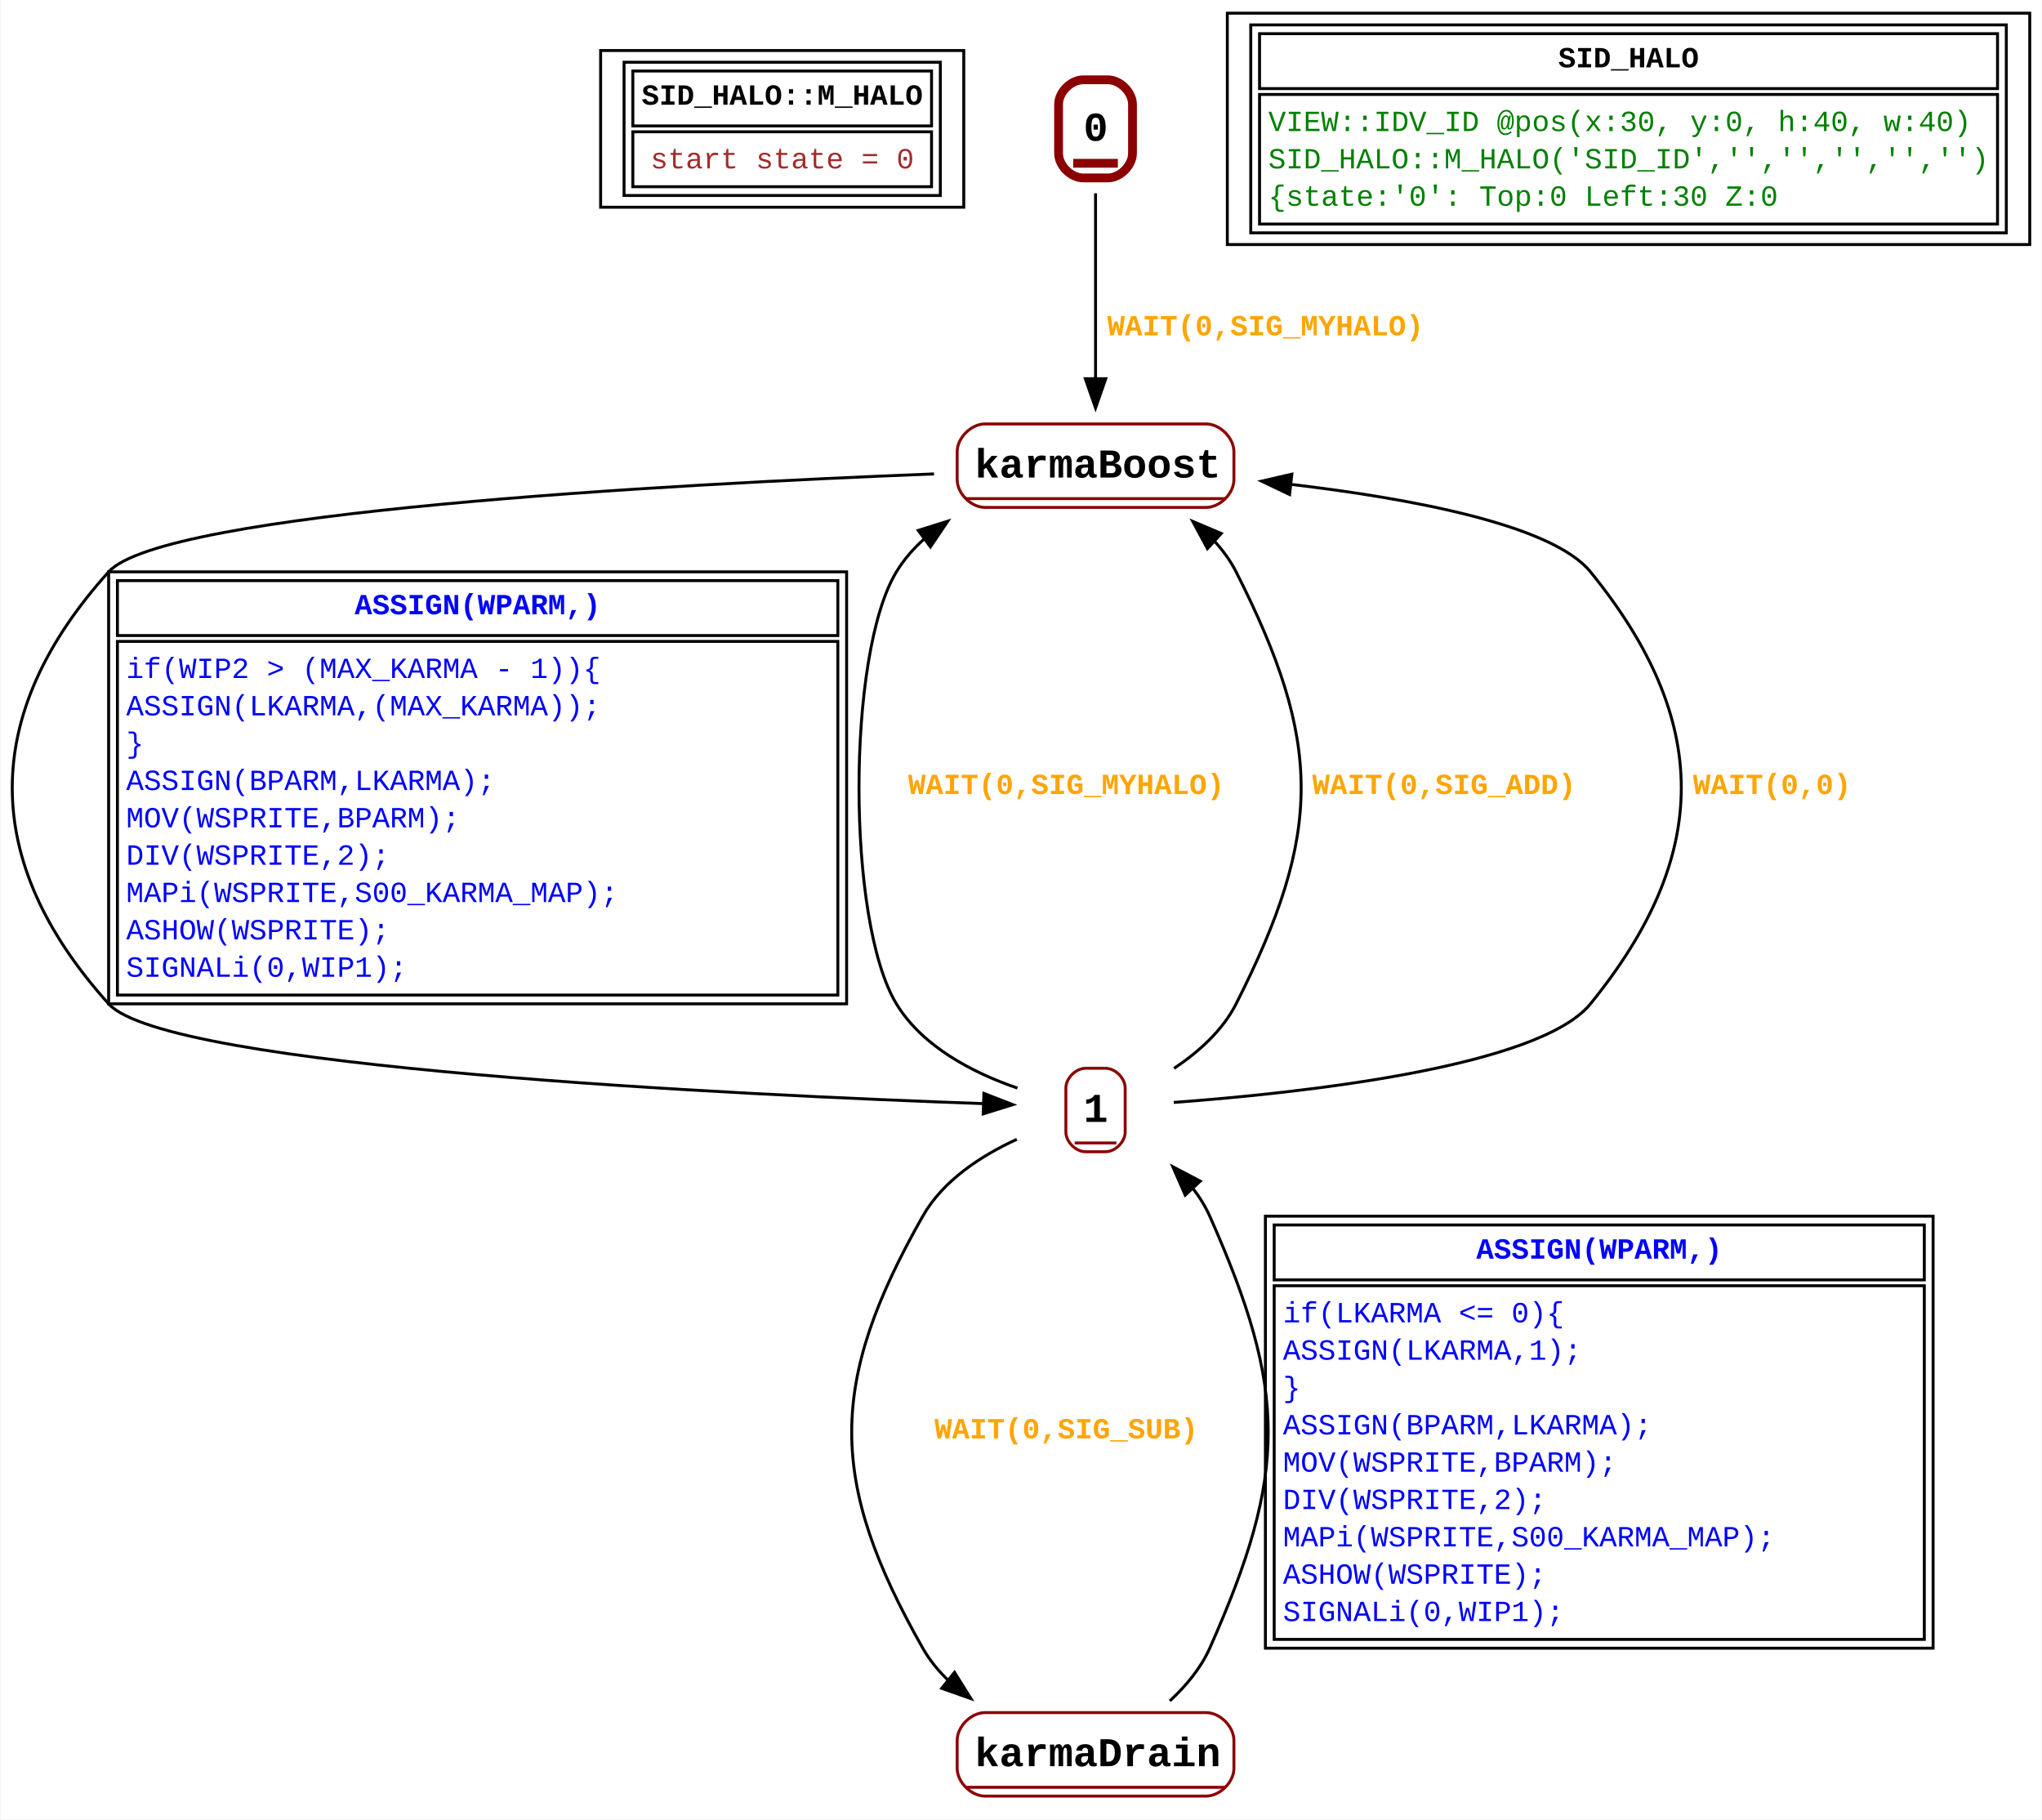
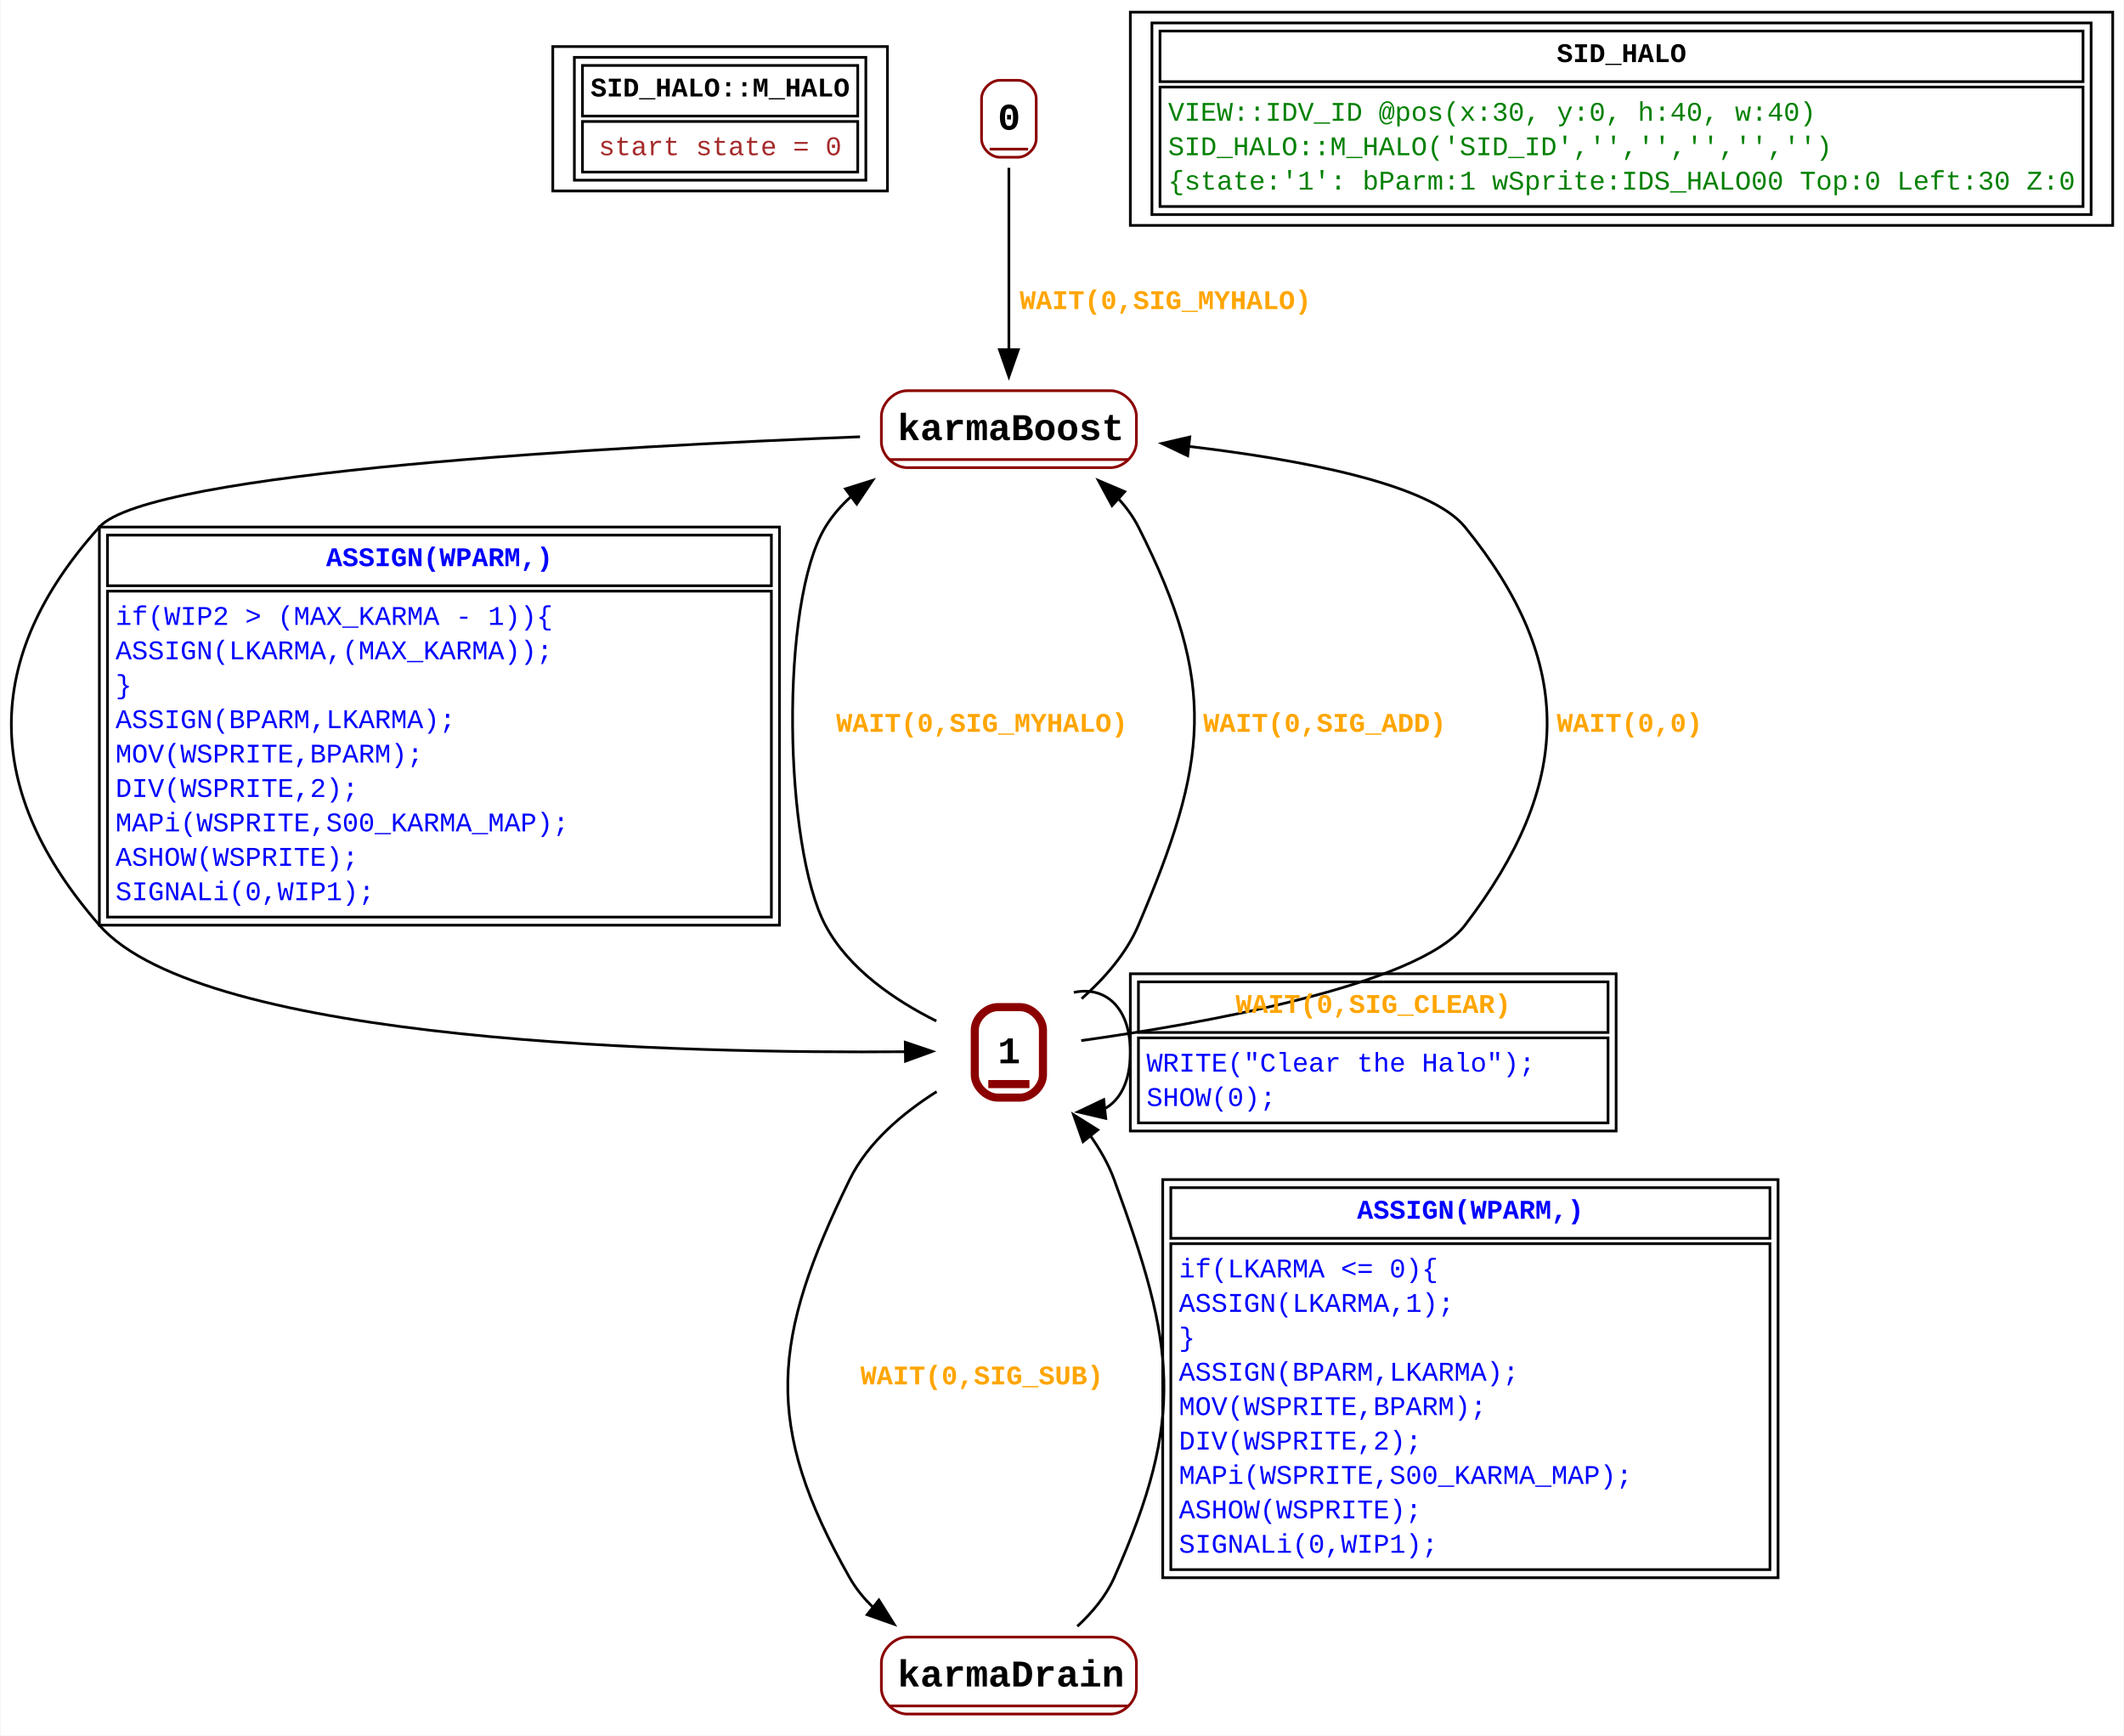
- <svg xmlns="http://www.w3.org/2000/svg" width="697pt" height="621pt" viewBox="0.00 0.00 696.91 621.25">
-   <g id="graph0" class="graph" transform="scale(1 1) rotate(0) translate(4 617.25)">
-     <polygon fill="white" stroke="none" points="-4,4 -4,-617.25 692.91,-617.25 692.91,4 -4,4" />
+ <svg xmlns="http://www.w3.org/2000/svg" width="787pt" height="643pt" viewBox="0.00 0.00 786.64 643.00">
+   <g id="graph0" class="graph" transform="scale(1 1) rotate(0) translate(4 639)">
+     <polygon fill="white" stroke="none" points="-4,4 -4,-639 782.64,-639 782.64,4 -4,4" />
    <g id="node1" class="node">
-       <polygon fill="none" stroke="black" points="200.91,-546.5 200.91,-600 324.91,-600 324.91,-546.5 200.91,-546.5" />
-       <polygon fill="none" stroke="black" points="211.91,-574.25 211.91,-593 313.91,-593 313.91,-574.25 211.91,-574.25" />
-       <text text-anchor="start" x="214.91" y="-581.5" font-family="Courier New" font-weight="bold" font-size="10.00">SID_HALO::M_HALO</text>
-       <polygon fill="none" stroke="black" points="211.91,-553.5 211.91,-572.25 313.91,-572.25 313.91,-553.5 211.91,-553.5" />
-       <text text-anchor="start" x="217.91" y="-559.75" font-family="Courier New" font-size="10.00" fill="brown">start state = 0</text>
-       <polygon fill="none" stroke="black" points="208.91,-550.5 208.91,-596 316.91,-596 316.91,-550.5 208.91,-550.5" />
+       <polygon fill="none" stroke="black" points="200.64,-568.25 200.64,-621.75 324.64,-621.75 324.64,-568.25 200.64,-568.25" />
+       <polygon fill="none" stroke="black" points="211.64,-596 211.64,-614.75 313.64,-614.75 313.64,-596 211.64,-596" />
+       <text text-anchor="start" x="214.64" y="-603.25" font-family="Courier New" font-weight="bold" font-size="10.00">SID_HALO::M_HALO</text>
+       <polygon fill="none" stroke="black" points="211.64,-575.25 211.64,-594 313.64,-594 313.64,-575.25 211.64,-575.25" />
+       <text text-anchor="start" x="217.64" y="-581.5" font-family="Courier New" font-size="10.00" fill="brown">start state = 0</text>
+       <polygon fill="none" stroke="black" points="208.64,-572.25 208.64,-617.75 316.64,-617.75 316.64,-572.25 208.64,-572.25" />
    </g>
    <g id="node2" class="node">
-       <polyline fill="none" stroke="darkred" stroke-width="3" points="362.28,-561.5 377.53,-561.5" />
-       <text text-anchor="start" x="365.78" y="-569.2" font-family="Courier New" font-weight="bold" font-size="14.00">0</text>
-       <path fill="none" stroke="darkred" stroke-width="3" d="M365.7,-556.5C365.7,-556.5 374.12,-556.5 374.12,-556.5 378.32,-556.5 382.53,-560.71 382.53,-564.92 382.53,-564.92 382.53,-581.58 382.53,-581.58 382.53,-585.79 378.32,-590 374.12,-590 374.12,-590 365.7,-590 365.7,-590 361.49,-590 357.28,-585.79 357.28,-581.58 357.28,-581.58 357.28,-564.92 357.28,-564.92 357.28,-560.71 361.49,-556.5 365.7,-556.5" />
+       <polyline fill="none" stroke="darkred" points="362.51,-583.75 376.76,-583.75" />
+       <text text-anchor="start" x="365.51" y="-590.95" font-family="Courier New" font-weight="bold" font-size="14.00">0</text>
+       <path fill="none" stroke="darkred" d="M366.26,-580.75C366.26,-580.75 373.01,-580.75 373.01,-580.75 376.39,-580.75 379.76,-584.12 379.76,-587.5 379.76,-587.5 379.76,-602.5 379.76,-602.5 379.76,-605.88 376.39,-609.25 373.01,-609.25 373.01,-609.25 366.26,-609.25 366.26,-609.25 362.89,-609.25 359.51,-605.88 359.51,-602.5 359.51,-602.5 359.51,-587.5 359.51,-587.5 359.51,-584.12 362.89,-580.75 366.26,-580.75" />
    </g>
    <g id="node3" class="node">
-       <polyline fill="none" stroke="darkred" points="325.66,-447 414.16,-447" />
-       <text text-anchor="start" x="328.66" y="-454.2" font-family="Courier New" font-weight="bold" font-size="14.00">karmaBoost</text>
-       <path fill="none" stroke="darkred" d="M332.16,-444C332.16,-444 407.66,-444 407.66,-444 412.41,-444 417.16,-448.75 417.16,-453.5 417.16,-453.5 417.16,-463 417.16,-463 417.16,-467.75 412.41,-472.5 407.66,-472.5 407.66,-472.5 332.16,-472.5 332.16,-472.5 327.41,-472.5 322.66,-467.75 322.66,-463 322.66,-463 322.66,-453.5 322.66,-453.5 322.66,-448.75 327.41,-444 332.16,-444" />
+       <polyline fill="none" stroke="darkred" points="325.39,-468.75 413.89,-468.75" />
+       <text text-anchor="start" x="328.39" y="-475.95" font-family="Courier New" font-weight="bold" font-size="14.00">karmaBoost</text>
+       <path fill="none" stroke="darkred" d="M331.89,-465.75C331.89,-465.75 407.39,-465.75 407.39,-465.75 412.14,-465.75 416.89,-470.5 416.89,-475.25 416.89,-475.25 416.89,-484.75 416.89,-484.75 416.89,-489.5 412.14,-494.25 407.39,-494.25 407.39,-494.25 331.89,-494.25 331.89,-494.25 327.14,-494.25 322.39,-489.5 322.39,-484.75 322.39,-484.75 322.39,-475.25 322.39,-475.25 322.39,-470.5 327.14,-465.75 331.89,-465.75" />
    </g>
    <g id="edge1" class="edge">
-       <path fill="none" stroke="black" d="M369.91,-551.26C369.91,-533.4 369.91,-507.56 369.91,-487.82" />
-       <polygon fill="black" stroke="black" points="373.41,-487.95 369.91,-477.95 366.41,-487.95 373.41,-487.95" />
-       <text text-anchor="start" x="373.91" y="-502.75" font-family="Courier New" font-weight="bold" font-size="10.00" fill="orange">WAIT(0,SIG_MYHALO)</text>
+       <path fill="none" stroke="black" d="M369.64,-576.84C369.64,-558.9 369.64,-530.45 369.64,-509.2" />
+       <polygon fill="black" stroke="black" points="373.14,-509.47 369.64,-499.47 366.14,-509.47 373.14,-509.47" />
+       <text text-anchor="start" x="373.64" y="-524.5" font-family="Courier New" font-weight="bold" font-size="10.00" fill="orange">WAIT(0,SIG_MYHALO)</text>
    </g>
    <g id="node4" class="node">
-       <polyline fill="none" stroke="darkred" points="362.78,-227 377.03,-227" />
-       <text text-anchor="start" x="365.78" y="-234.2" font-family="Courier New" font-weight="bold" font-size="14.00">1</text>
-       <path fill="none" stroke="darkred" d="M366.53,-224C366.53,-224 373.28,-224 373.28,-224 376.66,-224 380.03,-227.38 380.03,-230.75 380.03,-230.75 380.03,-245.75 380.03,-245.75 380.03,-249.12 376.66,-252.5 373.28,-252.5 373.28,-252.5 366.53,-252.5 366.53,-252.5 363.16,-252.5 359.78,-249.12 359.78,-245.75 359.78,-245.75 359.78,-230.75 359.78,-230.75 359.78,-227.38 363.16,-224 366.53,-224" />
+       <polyline fill="none" stroke="darkred" stroke-width="3" points="362.01,-237.38 377.26,-237.38" />
+       <text text-anchor="start" x="365.51" y="-245.07" font-family="Courier New" font-weight="bold" font-size="14.00">1</text>
+       <path fill="none" stroke="darkred" stroke-width="3" d="M365.43,-232.38C365.43,-232.38 373.85,-232.38 373.85,-232.38 378.06,-232.38 382.26,-236.58 382.26,-240.79 382.26,-240.79 382.26,-257.46 382.26,-257.46 382.26,-261.67 378.06,-265.88 373.85,-265.88 373.85,-265.88 365.43,-265.88 365.43,-265.88 361.22,-265.88 357.01,-261.67 357.01,-257.46 357.01,-257.46 357.01,-240.79 357.01,-240.79 357.01,-236.58 361.22,-232.38 365.43,-232.38" />
+     </g>
+     <g id="edge7" class="edge">
+       <path fill="none" stroke="black" d="M314.49,-477.19C223.76,-473.65 51.12,-464.26 32.64,-443.75 -11.24,-395.04 -10.46,-345.65 32.64,-296.25 71.04,-252.23 251.37,-248.7 331.31,-249.37" />
+       <polygon fill="black" stroke="black" points="331.25,-252.87 341.28,-249.48 331.33,-245.87 331.25,-252.87" />
+       <polygon fill="none" stroke="black" points="35.64,-422 35.64,-440.75 281.64,-440.75 281.64,-422 35.64,-422" />
+       <text text-anchor="start" x="116.64" y="-429.25" font-family="Courier New" font-weight="bold" font-size="10.00" fill="blue">ASSIGN(WPARM,)</text>
+       <polygon fill="none" stroke="black" points="35.64,-299.25 35.64,-420 281.64,-420 281.64,-299.25 35.64,-299.25" />
+       <text text-anchor="start" x="38.64" y="-407.5" font-family="Courier New" font-size="10.00" fill="blue">       if(WIP2 &gt; (MAX_KARMA - 1)){</text>
+       <text text-anchor="start" x="38.64" y="-394.75" font-family="Courier New" font-size="10.00" fill="blue">             ASSIGN(LKARMA,(MAX_KARMA));</text>
+       <text text-anchor="start" x="38.64" y="-382" font-family="Courier New" font-size="10.00" fill="blue">       }</text>
+       <text text-anchor="start" x="38.64" y="-369.25" font-family="Courier New" font-size="10.00" fill="blue">        ASSIGN(BPARM,LKARMA);</text>
+       <text text-anchor="start" x="38.64" y="-356.5" font-family="Courier New" font-size="10.00" fill="blue">        MOV(WSPRITE,BPARM);</text>
+       <text text-anchor="start" x="38.64" y="-343.75" font-family="Courier New" font-size="10.00" fill="blue">        DIV(WSPRITE,2);</text>
+       <text text-anchor="start" x="38.64" y="-331" font-family="Courier New" font-size="10.00" fill="blue">        MAPi(WSPRITE,S00_KARMA_MAP);</text>
+       <text text-anchor="start" x="38.64" y="-318.25" font-family="Courier New" font-size="10.00" fill="blue">        ASHOW(WSPRITE);</text>
+       <text text-anchor="start" x="38.64" y="-305.5" font-family="Courier New" font-size="10.00" fill="blue">        SIGNALi(0,WIP1);</text>
+       <polygon fill="none" stroke="black" points="32.64,-296.25 32.64,-443.75 284.64,-443.75 284.64,-296.25 32.64,-296.25" />
+     </g>
+     <g id="edge2" class="edge">
+       <path fill="none" stroke="black" d="M342.75,-260.74C327.72,-268.23 310.32,-279.86 301.64,-296.25 286.29,-325.21 284.61,-415.74 301.64,-443.75 304.28,-448.09 307.64,-451.91 311.45,-455.28" />
+       <polygon fill="black" stroke="black" points="309.08,-457.89 319.19,-461.06 313.27,-452.27 309.08,-457.89" />
+       <text text-anchor="start" x="305.64" y="-367.88" font-family="Courier New" font-weight="bold" font-size="10.00" fill="orange">WAIT(0,SIG_MYHALO)</text>
+     </g>
+     <g id="edge3" class="edge">
+       <path fill="none" stroke="black" d="M396.6,-269.01C404.96,-276.44 413.16,-285.72 417.64,-296.25 443.33,-356.56 447.25,-385.26 417.64,-443.75 415.7,-447.57 413.14,-451.08 410.2,-454.28" />
+       <polygon fill="black" stroke="black" points="407.86,-451.67 402.82,-460.99 412.57,-456.85 407.86,-451.67" />
+       <text text-anchor="start" x="441.64" y="-367.88" font-family="Courier New" font-weight="bold" font-size="10.00" fill="orange">WAIT(0,SIG_ADD)</text>
+     </g>
+     <g id="edge5" class="edge">
+       <path fill="none" stroke="black" d="M396.44,-253.49C439.6,-259.53 521.43,-273.71 538.64,-296.25 578.43,-348.35 579.99,-392.88 538.64,-443.75 525.61,-459.78 477.6,-468.77 436.07,-473.65" />
+       <polygon fill="black" stroke="black" points="435.9,-470.15 426.34,-474.72 436.67,-477.1 435.9,-470.15" />
+       <text text-anchor="start" x="572.64" y="-367.88" font-family="Courier New" font-weight="bold" font-size="10.00" fill="orange">WAIT(0,0)</text>
    </g>
    <g id="edge6" class="edge">
-       <path fill="none" stroke="black" d="M314.76,-455.44C224.03,-451.9 51.39,-442.51 32.91,-422 -10.97,-373.29 -10.97,-323.21 32.91,-274.5 52.63,-252.61 247.91,-243.39 331.87,-240.42" />
-       <polygon fill="black" stroke="black" points="331.79,-243.92 341.67,-240.08 331.55,-236.93 331.79,-243.92" />
-       <polygon fill="none" stroke="black" points="35.91,-400.25 35.91,-419 281.91,-419 281.91,-400.25 35.91,-400.25" />
-       <text text-anchor="start" x="116.91" y="-407.5" font-family="Courier New" font-weight="bold" font-size="10.00" fill="blue">ASSIGN(WPARM,)</text>
-       <polygon fill="none" stroke="black" points="35.91,-277.5 35.91,-398.25 281.91,-398.25 281.91,-277.5 35.91,-277.5" />
-       <text text-anchor="start" x="38.91" y="-385.75" font-family="Courier New" font-size="10.00" fill="blue">       if(WIP2 &gt; (MAX_KARMA - 1)){</text>
-       <text text-anchor="start" x="38.91" y="-373" font-family="Courier New" font-size="10.00" fill="blue">             ASSIGN(LKARMA,(MAX_KARMA));</text>
-       <text text-anchor="start" x="38.91" y="-360.25" font-family="Courier New" font-size="10.00" fill="blue">       }</text>
-       <text text-anchor="start" x="38.91" y="-347.5" font-family="Courier New" font-size="10.00" fill="blue">        ASSIGN(BPARM,LKARMA);</text>
-       <text text-anchor="start" x="38.91" y="-334.75" font-family="Courier New" font-size="10.00" fill="blue">        MOV(WSPRITE,BPARM);</text>
-       <text text-anchor="start" x="38.91" y="-322" font-family="Courier New" font-size="10.00" fill="blue">        DIV(WSPRITE,2);</text>
-       <text text-anchor="start" x="38.91" y="-309.25" font-family="Courier New" font-size="10.00" fill="blue">        MAPi(WSPRITE,S00_KARMA_MAP);</text>
-       <text text-anchor="start" x="38.91" y="-296.5" font-family="Courier New" font-size="10.00" fill="blue">        ASHOW(WSPRITE);</text>
-       <text text-anchor="start" x="38.91" y="-283.75" font-family="Courier New" font-size="10.00" fill="blue">        SIGNALi(0,WIP1);</text>
-       <polygon fill="none" stroke="black" points="32.91,-274.5 32.91,-422 284.91,-422 284.91,-274.5 32.91,-274.5" />
-     </g>
-     <g id="edge2" class="edge">
-       <path fill="none" stroke="black" d="M343.23,-245.73C328.28,-250.87 310.89,-259.73 301.91,-274.5 284.88,-302.51 284.88,-393.99 301.91,-422 304.54,-426.34 307.9,-430.16 311.72,-433.53" />
-       <polygon fill="black" stroke="black" points="309.35,-436.14 319.46,-439.31 313.53,-430.52 309.35,-436.14" />
-       <text text-anchor="start" x="305.91" y="-346.12" font-family="Courier New" font-weight="bold" font-size="10.00" fill="orange">WAIT(0,SIG_MYHALO)</text>
-     </g>
-     <g id="edge3" class="edge">
-       <path fill="none" stroke="black" d="M396.71,-252.46C405.06,-258.03 413.28,-265.37 417.91,-274.5 447.52,-332.99 447.52,-363.51 417.91,-422 415.97,-425.82 413.41,-429.33 410.46,-432.53" />
-       <polygon fill="black" stroke="black" points="408.13,-429.92 403.09,-439.24 412.84,-435.1 408.13,-429.92" />
-       <text text-anchor="start" x="443.91" y="-346.12" font-family="Courier New" font-weight="bold" font-size="10.00" fill="orange">WAIT(0,SIG_ADD)</text>
-     </g>
-     <g id="edge5" class="edge">
-       <path fill="none" stroke="black" d="M396.61,-240.84C439.64,-244.02 521.28,-252.81 538.91,-274.5 580.26,-325.37 580.26,-371.13 538.91,-422 525.88,-438.03 477.87,-447.02 436.34,-451.9" />
-       <polygon fill="black" stroke="black" points="436.17,-448.4 426.61,-452.97 436.94,-455.35 436.17,-448.4" />
-       <text text-anchor="start" x="573.91" y="-346.12" font-family="Courier New" font-weight="bold" font-size="10.00" fill="orange">WAIT(0,0)</text>
+       <path fill="none" stroke="black" d="M393.71,-271.34C404.88,-273.76 414.64,-266.36 414.64,-249.12 414.64,-238.08 410.64,-231.08 404.82,-228.1" />
+       <polygon fill="black" stroke="black" points="405.54,-224.66 395.22,-227.07 404.79,-231.62 405.54,-224.66" />
+       <polygon fill="none" stroke="black" points="417.64,-256.5 417.64,-275.25 591.64,-275.25 591.64,-256.5 417.64,-256.5" />
+       <text text-anchor="start" x="453.64" y="-263.75" font-family="Courier New" font-weight="bold" font-size="10.00" fill="orange">WAIT(0,SIG_CLEAR)</text>
+       <polygon fill="none" stroke="black" points="417.64,-223 417.64,-254.5 591.64,-254.5 591.64,-223 417.64,-223" />
+       <text text-anchor="start" x="420.64" y="-242" font-family="Courier New" font-size="10.00" fill="blue">  WRITE("Clear the Halo");  </text>
+       <text text-anchor="start" x="420.64" y="-229.25" font-family="Courier New" font-size="10.00" fill="blue">  SHOW(0);</text>
+       <polygon fill="none" stroke="black" points="414.64,-220 414.64,-278.25 594.64,-278.25 594.64,-220 414.64,-220" />
    </g>
    <g id="node5" class="node">
-       <polyline fill="none" stroke="darkred" points="325.66,-7 414.16,-7" />
-       <text text-anchor="start" x="328.66" y="-14.2" font-family="Courier New" font-weight="bold" font-size="14.00">karmaDrain</text>
-       <path fill="none" stroke="darkred" d="M332.16,-4C332.16,-4 407.66,-4 407.66,-4 412.41,-4 417.16,-8.75 417.16,-13.5 417.16,-13.5 417.16,-23 417.16,-23 417.16,-27.75 412.41,-32.5 407.66,-32.5 407.66,-32.5 332.16,-32.5 332.16,-32.5 327.41,-32.5 322.66,-27.75 322.66,-23 322.66,-23 322.66,-13.5 322.66,-13.5 322.66,-8.75 327.41,-4 332.16,-4" />
+       <polyline fill="none" stroke="darkred" points="325.39,-7 413.89,-7" />
+       <text text-anchor="start" x="328.39" y="-14.2" font-family="Courier New" font-weight="bold" font-size="14.00">karmaDrain</text>
+       <path fill="none" stroke="darkred" d="M331.89,-4C331.89,-4 407.39,-4 407.39,-4 412.14,-4 416.89,-8.75 416.89,-13.5 416.89,-13.5 416.89,-23 416.89,-23 416.89,-27.75 412.14,-32.5 407.39,-32.5 407.39,-32.5 331.89,-32.5 331.89,-32.5 327.14,-32.5 322.39,-27.75 322.39,-23 322.39,-23 322.39,-13.5 322.39,-13.5 322.39,-8.75 327.14,-4 331.89,-4" />
    </g>
    <g id="edge4" class="edge">
-       <path fill="none" stroke="black" d="M343.02,-228.24C330.93,-222.69 317.86,-214.25 310.91,-202 278.56,-144.98 278.56,-111.52 310.91,-54.5 313.26,-50.36 316.31,-46.65 319.79,-43.34" />
-       <polygon fill="black" stroke="black" points="321.75,-46.25 327.37,-37.27 317.38,-40.79 321.75,-46.25" />
-       <text text-anchor="start" x="314.91" y="-126.12" font-family="Courier New" font-weight="bold" font-size="10.00" fill="orange">WAIT(0,SIG_SUB)</text>
+       <path fill="none" stroke="black" d="M342.86,-234.58C330.65,-226.85 317.42,-215.91 310.64,-202 281.91,-143.07 278.29,-111.52 310.64,-54.5 312.99,-50.36 316.05,-46.65 319.53,-43.34" />
+       <polygon fill="black" stroke="black" points="321.48,-46.25 327.11,-37.27 317.11,-40.79 321.48,-46.25" />
+       <text text-anchor="start" x="314.64" y="-126.12" font-family="Courier New" font-weight="bold" font-size="10.00" fill="orange">WAIT(0,SIG_SUB)</text>
    </g>
-     <g id="edge7" class="edge">
-       <path fill="none" stroke="black" d="M395.26,-36.49C400.78,-41.59 405.87,-47.66 408.91,-54.5 435.52,-114.41 435.52,-142.09 408.91,-202 407.39,-205.42 405.36,-208.65 403.01,-211.66" />
-       <polygon fill="black" stroke="black" points="400.53,-209.19 396.29,-218.9 405.66,-213.96 400.53,-209.19" />
-       <polygon fill="none" stroke="black" points="430.91,-180.25 430.91,-199 652.91,-199 652.91,-180.25 430.91,-180.25" />
-       <text text-anchor="start" x="499.91" y="-187.5" font-family="Courier New" font-weight="bold" font-size="10.00" fill="blue">ASSIGN(WPARM,)</text>
-       <polygon fill="none" stroke="black" points="430.91,-57.5 430.91,-178.25 652.91,-178.25 652.91,-57.5 430.91,-57.5" />
-       <text text-anchor="start" x="433.91" y="-165.75" font-family="Courier New" font-size="10.00" fill="blue">        if(LKARMA &lt;= 0){</text>
-       <text text-anchor="start" x="433.91" y="-153" font-family="Courier New" font-size="10.00" fill="blue">             ASSIGN(LKARMA,1);</text>
-       <text text-anchor="start" x="433.91" y="-140.25" font-family="Courier New" font-size="10.00" fill="blue">       }      </text>
-       <text text-anchor="start" x="433.91" y="-127.5" font-family="Courier New" font-size="10.00" fill="blue">        ASSIGN(BPARM,LKARMA);</text>
-       <text text-anchor="start" x="433.91" y="-114.75" font-family="Courier New" font-size="10.00" fill="blue">        MOV(WSPRITE,BPARM);</text>
-       <text text-anchor="start" x="433.91" y="-102" font-family="Courier New" font-size="10.00" fill="blue">        DIV(WSPRITE,2);</text>
-       <text text-anchor="start" x="433.91" y="-89.25" font-family="Courier New" font-size="10.00" fill="blue">        MAPi(WSPRITE,S00_KARMA_MAP);</text>
-       <text text-anchor="start" x="433.91" y="-76.5" font-family="Courier New" font-size="10.00" fill="blue">        ASHOW(WSPRITE);</text>
-       <text text-anchor="start" x="433.91" y="-63.75" font-family="Courier New" font-size="10.00" fill="blue">        SIGNALi(0,WIP1);</text>
-       <polygon fill="none" stroke="black" points="427.91,-54.5 427.91,-202 655.91,-202 655.91,-54.5 427.91,-54.5" />
+     <g id="edge8" class="edge">
+       <path fill="none" stroke="black" d="M394.99,-36.49C400.51,-41.59 405.6,-47.66 408.64,-54.5 435.25,-114.41 431.18,-140.44 408.64,-202 406.52,-207.79 403.32,-213.34 399.65,-218.48" />
+       <polygon fill="black" stroke="black" points="397.12,-216.04 393.6,-226.03 402.58,-220.41 397.12,-216.04" />
+       <polygon fill="none" stroke="black" points="429.64,-180.25 429.64,-199 651.64,-199 651.64,-180.25 429.64,-180.25" />
+       <text text-anchor="start" x="498.64" y="-187.5" font-family="Courier New" font-weight="bold" font-size="10.00" fill="blue">ASSIGN(WPARM,)</text>
+       <polygon fill="none" stroke="black" points="429.64,-57.5 429.64,-178.25 651.64,-178.25 651.64,-57.5 429.64,-57.5" />
+       <text text-anchor="start" x="432.64" y="-165.75" font-family="Courier New" font-size="10.00" fill="blue">        if(LKARMA &lt;= 0){</text>
+       <text text-anchor="start" x="432.64" y="-153" font-family="Courier New" font-size="10.00" fill="blue">             ASSIGN(LKARMA,1);</text>
+       <text text-anchor="start" x="432.64" y="-140.25" font-family="Courier New" font-size="10.00" fill="blue">       }      </text>
+       <text text-anchor="start" x="432.64" y="-127.5" font-family="Courier New" font-size="10.00" fill="blue">        ASSIGN(BPARM,LKARMA);</text>
+       <text text-anchor="start" x="432.64" y="-114.75" font-family="Courier New" font-size="10.00" fill="blue">        MOV(WSPRITE,BPARM);</text>
+       <text text-anchor="start" x="432.64" y="-102" font-family="Courier New" font-size="10.00" fill="blue">        DIV(WSPRITE,2);</text>
+       <text text-anchor="start" x="432.64" y="-89.25" font-family="Courier New" font-size="10.00" fill="blue">        MAPi(WSPRITE,S00_KARMA_MAP);</text>
+       <text text-anchor="start" x="432.64" y="-76.5" font-family="Courier New" font-size="10.00" fill="blue">        ASHOW(WSPRITE);</text>
+       <text text-anchor="start" x="432.64" y="-63.75" font-family="Courier New" font-size="10.00" fill="blue">        SIGNALi(0,WIP1);</text>
+       <polygon fill="none" stroke="black" points="426.64,-54.5 426.64,-202 654.64,-202 654.64,-54.5 426.64,-54.5" />
    </g>
    <g id="node6" class="node">
-       <polygon fill="none" stroke="black" points="414.91,-533.75 414.91,-612.75 688.91,-612.75 688.91,-533.75 414.91,-533.75" />
-       <polygon fill="none" stroke="black" points="425.91,-587 425.91,-605.75 677.91,-605.75 677.91,-587 425.91,-587" />
-       <text text-anchor="start" x="527.91" y="-594.25" font-family="Courier New" font-weight="bold" font-size="10.00">SID_HALO</text>
-       <polygon fill="none" stroke="black" points="425.91,-540.75 425.91,-585 677.91,-585 677.91,-540.75 425.91,-540.75" />
-       <text text-anchor="start" x="428.91" y="-572.5" font-family="Courier New" font-size="10.00" fill="green">VIEW::IDV_ID @pos(x:30, y:0, h:40, w:40)</text>
-       <text text-anchor="start" x="428.91" y="-559.75" font-family="Courier New" font-size="10.00" fill="green">SID_HALO::M_HALO('SID_ID','','','','','')</text>
-       <text text-anchor="start" x="428.91" y="-547" font-family="Courier New" font-size="10.00" fill="green">{state:'0': Top:0 Left:30 Z:0</text>
-       <polygon fill="none" stroke="black" points="422.91,-537.75 422.91,-608.75 680.91,-608.75 680.91,-537.75 422.91,-537.75" />
+       <polygon fill="none" stroke="black" points="414.64,-555.5 414.64,-634.5 778.64,-634.5 778.64,-555.5 414.64,-555.5" />
+       <polygon fill="none" stroke="black" points="425.64,-608.75 425.64,-627.5 767.64,-627.5 767.64,-608.75 425.64,-608.75" />
+       <text text-anchor="start" x="572.64" y="-616" font-family="Courier New" font-weight="bold" font-size="10.00">SID_HALO</text>
+       <polygon fill="none" stroke="black" points="425.64,-562.5 425.64,-606.75 767.64,-606.75 767.64,-562.5 425.64,-562.5" />
+       <text text-anchor="start" x="428.64" y="-594.25" font-family="Courier New" font-size="10.00" fill="green">VIEW::IDV_ID @pos(x:30, y:0, h:40, w:40)</text>
+       <text text-anchor="start" x="428.64" y="-581.5" font-family="Courier New" font-size="10.00" fill="green">SID_HALO::M_HALO('SID_ID','','','','','')</text>
+       <text text-anchor="start" x="428.64" y="-568.75" font-family="Courier New" font-size="10.00" fill="green">{state:'1': bParm:1 wSprite:IDS_HALO00 Top:0 Left:30 Z:0</text>
+       <polygon fill="none" stroke="black" points="422.64,-559.5 422.64,-630.5 770.64,-630.5 770.64,-559.5 422.64,-559.5" />
    </g>
  </g>
</svg>
